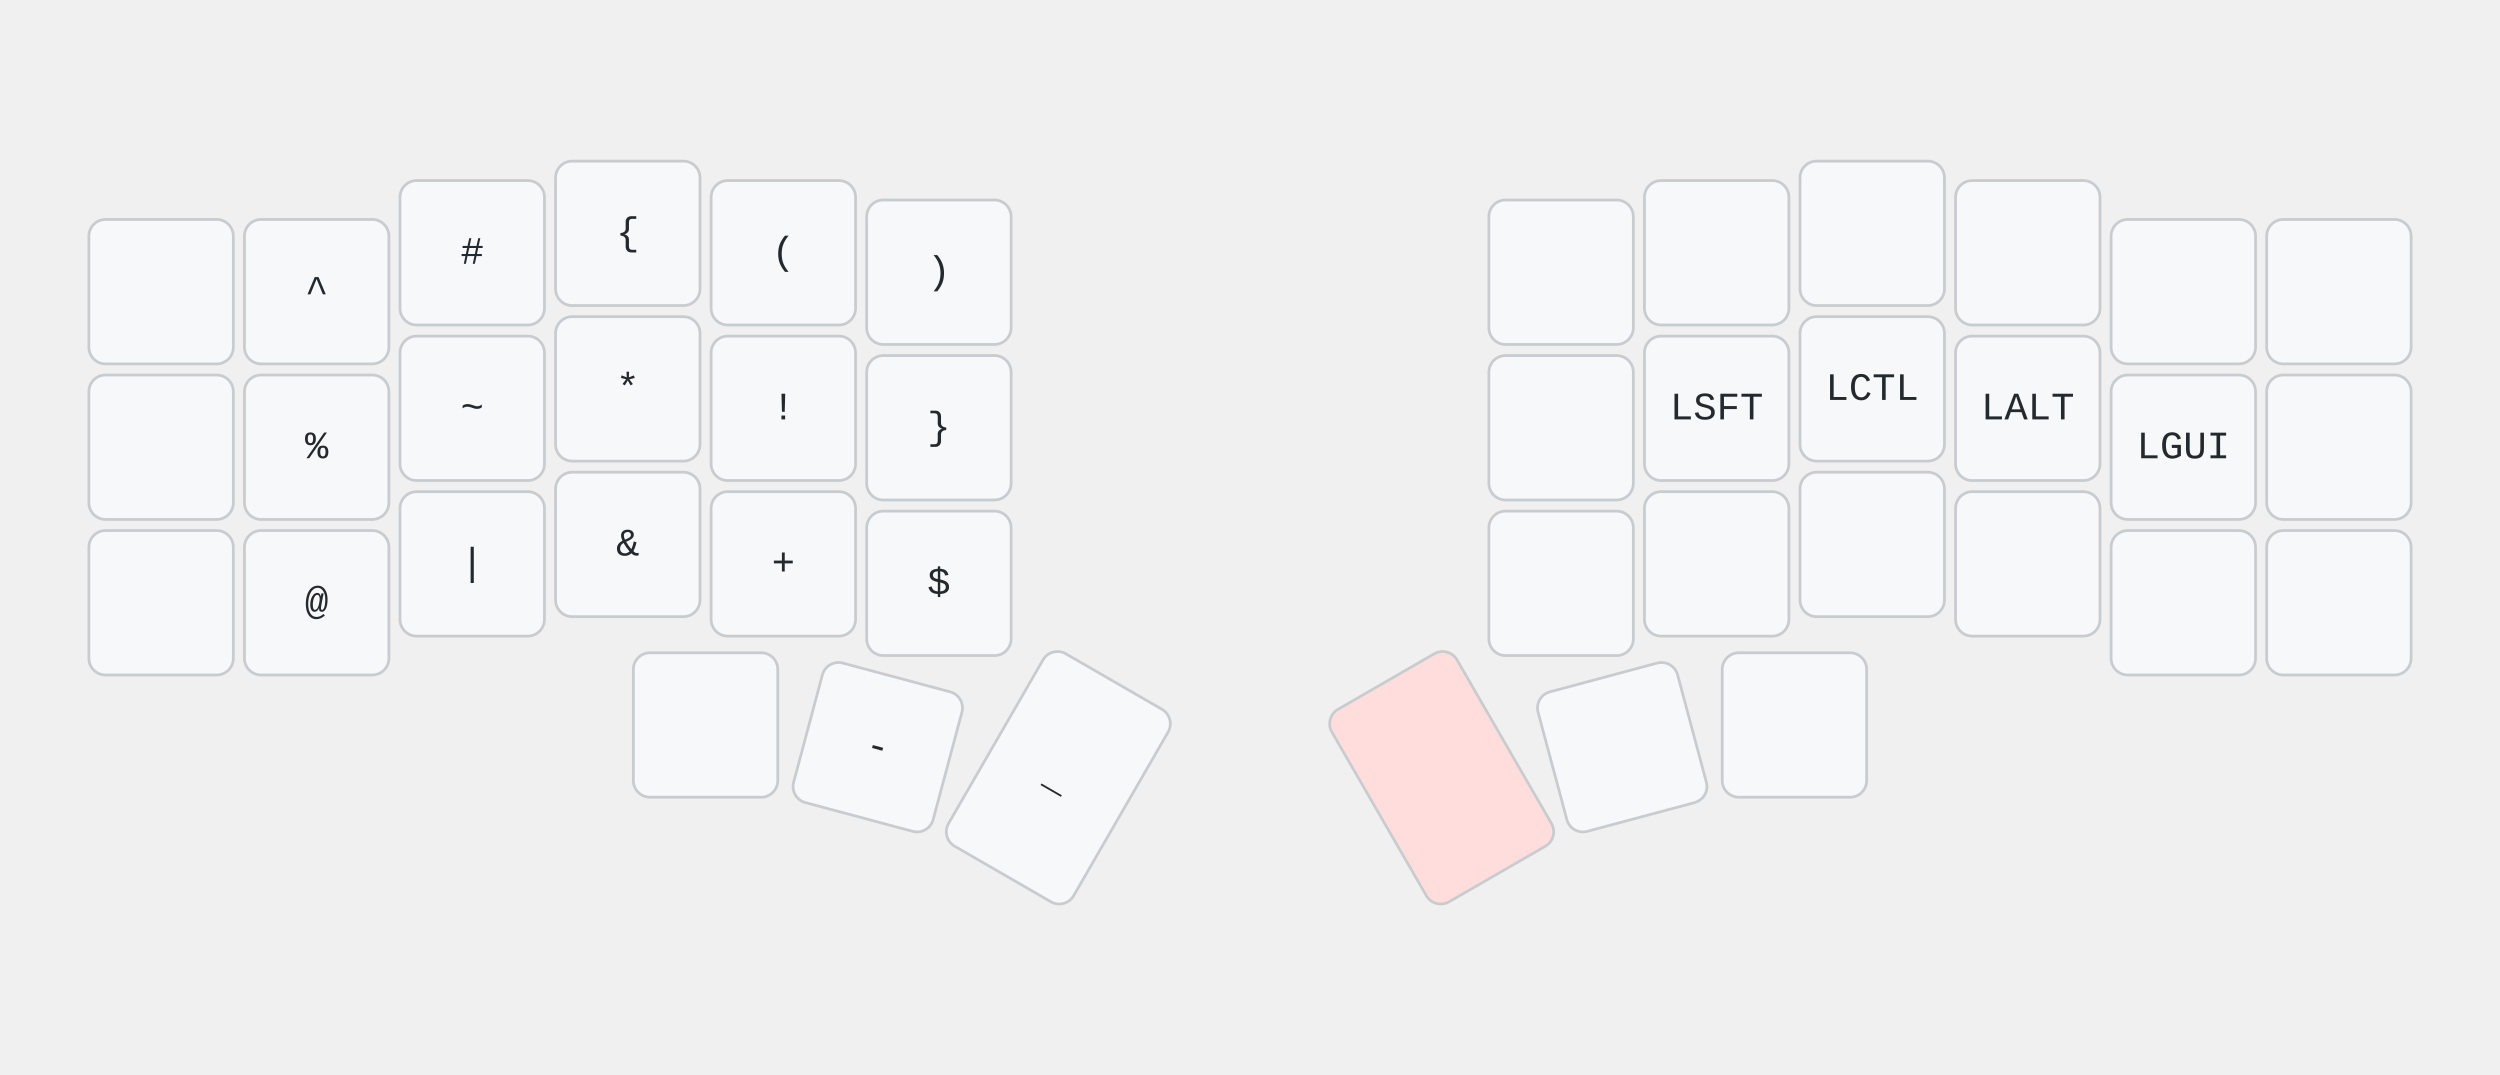
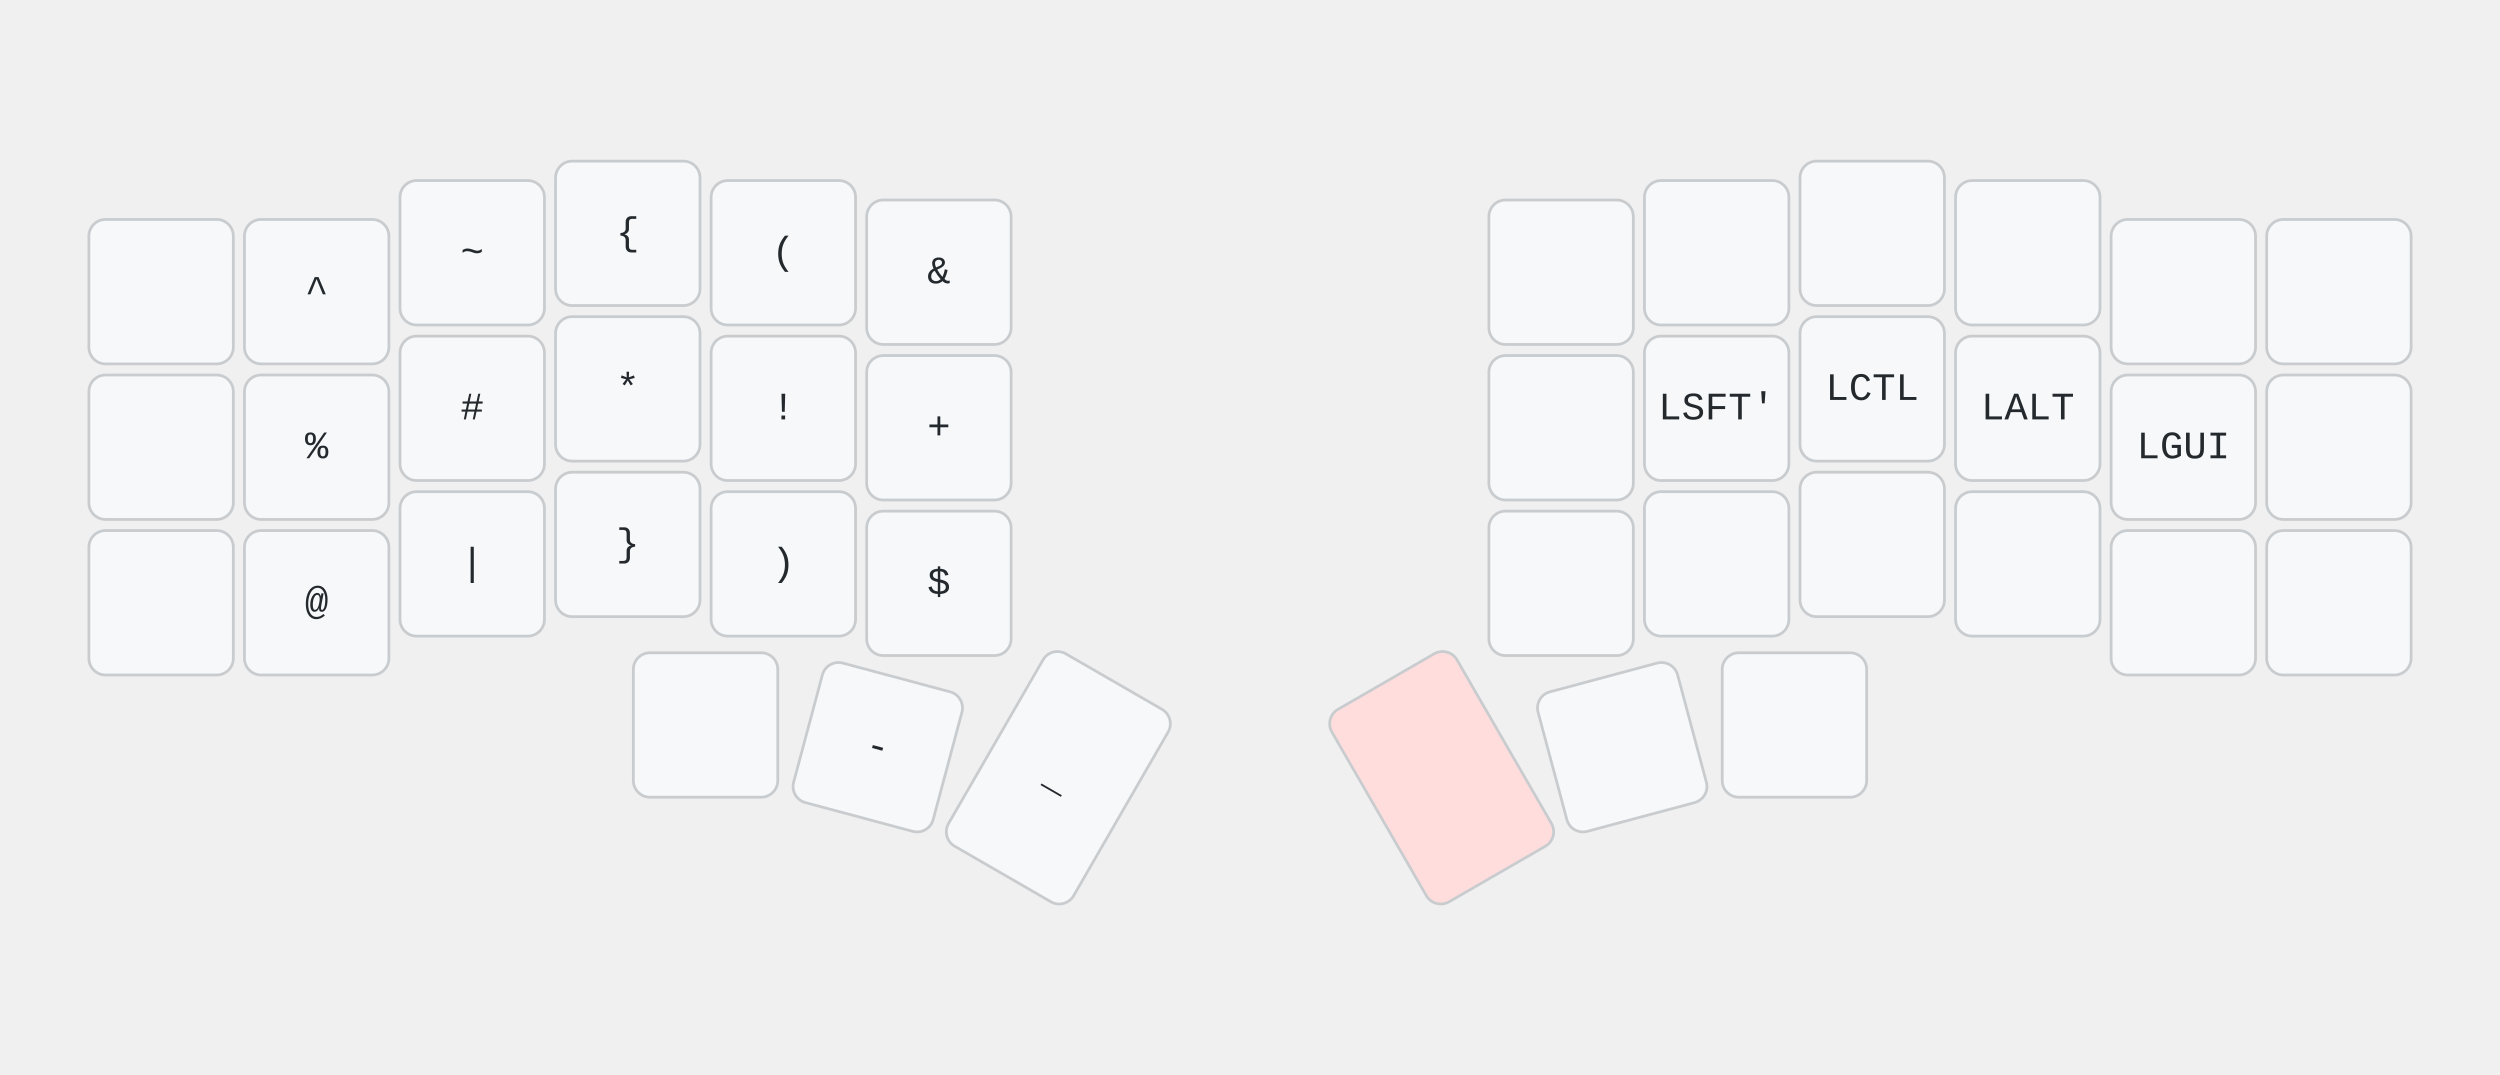
<svg xmlns="http://www.w3.org/2000/svg" width="900" height="387" viewBox="0 0 900 387" class="keymap">
  <style>/* inherit to force styles through use tags */
svg path {
    fill: inherit;
}

/* font and background color specifications */
svg.keymap {
    font-family: SFMono-Regular,Consolas,Liberation Mono,Menlo,monospace;
    font-size: 14px;
    font-kerning: normal;
    text-rendering: optimizeLegibility;
    fill: #24292e;
}

/* default key styling */
rect.key {
    fill: #f6f8fa;
}

rect.key, rect.combo {
    stroke: #c9cccf;
    stroke-width: 1;
}

/* default key side styling, only used is draw_key_sides is set */
rect.side {
    filter: brightness(90%);
}

/* color accent for combo boxes */
rect.combo, rect.combo-separate {
    fill: #cdf;
}

/* color accent for held keys */
rect.held, rect.combo.held {
    fill: #fdd;
}

/* color accent for ghost (optional) keys */
rect.ghost, rect.combo.ghost {
    stroke-dasharray: 4, 4;
    stroke-width: 2;
}

text {
    text-anchor: middle;
    dominant-baseline: middle;
}

/* styling for layer labels */
text.label {
    font-weight: bold;
    text-anchor: start;
    stroke: white;
    stroke-width: 4;
    paint-order: stroke;
}

/* styling for optional footer */
text.footer {
    text-anchor: end;
    dominant-baseline: auto;
    stroke: white;
    stroke-width: 4;
    paint-order: stroke;
}

/* styling for combo tap, and key non-tap label text */
text.combo, text.hold, text.shifted, text.left, text.right {
    font-size: 11px;
}

text.hold {
    text-anchor: middle;
    dominant-baseline: auto;
}

text.shifted {
    text-anchor: middle;
    dominant-baseline: hanging;
}

text.left {
    text-anchor: start;
}

text.right {
    text-anchor: end;
}

text.layer-activator {
    text-decoration: underline;
}

/* styling for hold/shifted label text in combo box */
text.combo.hold, text.combo.shifted, text.combo.left, text.combo.right {
    font-size: 8px;
}

/* lighter symbol for transparent keys */
text.trans {
    fill: #7b7e81;
}

/* styling for combo dendrons */
path.combo {
    stroke-width: 1;
    stroke: gray;
    fill: none;
}

/* Start Tabler Icons Cleanup */
/* cannot use height/width with glyphs */
.icon-tabler &gt; path {
    fill: inherit;
    stroke: inherit;
    stroke-width: 2;
}
/* hide tabler's default box */
.icon-tabler &gt; path[stroke="none"][fill="none"] {
    visibility: hidden;
}
/* End Tabler Icons Cleanup */
</style>
  <g transform="translate(30, 0)" class="layer-SYM">
    <g transform="translate(0, 56)">
      <g transform="translate(28, 49)" class="key keypos-0">
        <rect rx="6" ry="6" x="-26" y="-26" width="52" height="52" class="key" />
      </g>
      <g transform="translate(84, 49)" class="key keypos-1">
        <rect rx="6" ry="6" x="-26" y="-26" width="52" height="52" class="key" />
        <text x="0" y="0" class="key tap">^</text>
      </g>
      <g transform="translate(140, 35)" class="key keypos-2">
        <rect rx="6" ry="6" x="-26" y="-26" width="52" height="52" class="key" />
+         <text x="0" y="0" class="key tap">~</text>
+       </g>
+       <g transform="translate(196, 28)" class="key keypos-3">
+         <rect rx="6" ry="6" x="-26" y="-26" width="52" height="52" class="key" />
+         <text x="0" y="0" class="key tap">{</text>
+       </g>
+       <g transform="translate(252, 35)" class="key keypos-4">
+         <rect rx="6" ry="6" x="-26" y="-26" width="52" height="52" class="key" />
+         <text x="0" y="0" class="key tap">(</text>
+       </g>
+       <g transform="translate(308, 42)" class="key keypos-5">
+         <rect rx="6" ry="6" x="-26" y="-26" width="52" height="52" class="key" />
+         <text x="0" y="0" class="key tap">&amp;</text>
+       </g>
+       <g transform="translate(532, 42)" class="key keypos-6">
+         <rect rx="6" ry="6" x="-26" y="-26" width="52" height="52" class="key" />
+       </g>
+       <g transform="translate(588, 35)" class="key keypos-7">
+         <rect rx="6" ry="6" x="-26" y="-26" width="52" height="52" class="key" />
+       </g>
+       <g transform="translate(644, 28)" class="key keypos-8">
+         <rect rx="6" ry="6" x="-26" y="-26" width="52" height="52" class="key" />
+       </g>
+       <g transform="translate(700, 35)" class="key keypos-9">
+         <rect rx="6" ry="6" x="-26" y="-26" width="52" height="52" class="key" />
+       </g>
+       <g transform="translate(756, 49)" class="key keypos-10">
+         <rect rx="6" ry="6" x="-26" y="-26" width="52" height="52" class="key" />
+       </g>
+       <g transform="translate(812, 49)" class="key keypos-11">
+         <rect rx="6" ry="6" x="-26" y="-26" width="52" height="52" class="key" />
+       </g>
+       <g transform="translate(28, 105)" class="key keypos-12">
+         <rect rx="6" ry="6" x="-26" y="-26" width="52" height="52" class="key" />
+       </g>
+       <g transform="translate(84, 105)" class="key keypos-13">
+         <rect rx="6" ry="6" x="-26" y="-26" width="52" height="52" class="key" />
+         <text x="0" y="0" class="key tap">%</text>
+       </g>
+       <g transform="translate(140, 91)" class="key keypos-14">
+         <rect rx="6" ry="6" x="-26" y="-26" width="52" height="52" class="key" />
        <text x="0" y="0" class="key tap">#</text>
      </g>
-       <g transform="translate(196, 28)" class="key keypos-3">
-         <rect rx="6" ry="6" x="-26" y="-26" width="52" height="52" class="key" />
-         <text x="0" y="0" class="key tap">{</text>
-       </g>
-       <g transform="translate(252, 35)" class="key keypos-4">
-         <rect rx="6" ry="6" x="-26" y="-26" width="52" height="52" class="key" />
-         <text x="0" y="0" class="key tap">(</text>
-       </g>
-       <g transform="translate(308, 42)" class="key keypos-5">
+       <g transform="translate(196, 84)" class="key keypos-15">
+         <rect rx="6" ry="6" x="-26" y="-26" width="52" height="52" class="key" />
+         <text x="0" y="0" class="key tap">*</text>
+       </g>
+       <g transform="translate(252, 91)" class="key keypos-16">
+         <rect rx="6" ry="6" x="-26" y="-26" width="52" height="52" class="key" />
+         <text x="0" y="0" class="key tap">!</text>
+       </g>
+       <g transform="translate(308, 98)" class="key keypos-17">
+         <rect rx="6" ry="6" x="-26" y="-26" width="52" height="52" class="key" />
+         <text x="0" y="0" class="key tap">+</text>
+       </g>
+       <g transform="translate(532, 98)" class="key keypos-18">
+         <rect rx="6" ry="6" x="-26" y="-26" width="52" height="52" class="key" />
+       </g>
+       <g transform="translate(588, 91)" class="key keypos-19">
+         <rect rx="6" ry="6" x="-26" y="-26" width="52" height="52" class="key" />
+         <text x="0" y="0" class="key tap">LSFT'</text>
+       </g>
+       <g transform="translate(644, 84)" class="key keypos-20">
+         <rect rx="6" ry="6" x="-26" y="-26" width="52" height="52" class="key" />
+         <text x="0" y="0" class="key tap">LCTL</text>
+       </g>
+       <g transform="translate(700, 91)" class="key keypos-21">
+         <rect rx="6" ry="6" x="-26" y="-26" width="52" height="52" class="key" />
+         <text x="0" y="0" class="key tap">LALT</text>
+       </g>
+       <g transform="translate(756, 105)" class="key keypos-22">
+         <rect rx="6" ry="6" x="-26" y="-26" width="52" height="52" class="key" />
+         <text x="0" y="0" class="key tap">LGUI</text>
+       </g>
+       <g transform="translate(812, 105)" class="key keypos-23">
+         <rect rx="6" ry="6" x="-26" y="-26" width="52" height="52" class="key" />
+       </g>
+       <g transform="translate(28, 161)" class="key keypos-24">
+         <rect rx="6" ry="6" x="-26" y="-26" width="52" height="52" class="key" />
+       </g>
+       <g transform="translate(84, 161)" class="key keypos-25">
+         <rect rx="6" ry="6" x="-26" y="-26" width="52" height="52" class="key" />
+         <text x="0" y="0" class="key tap">@</text>
+       </g>
+       <g transform="translate(140, 147)" class="key keypos-26">
+         <rect rx="6" ry="6" x="-26" y="-26" width="52" height="52" class="key" />
+         <text x="0" y="0" class="key tap">|</text>
+       </g>
+       <g transform="translate(196, 140)" class="key keypos-27">
+         <rect rx="6" ry="6" x="-26" y="-26" width="52" height="52" class="key" />
+         <text x="0" y="0" class="key tap">}</text>
+       </g>
+       <g transform="translate(252, 147)" class="key keypos-28">
        <rect rx="6" ry="6" x="-26" y="-26" width="52" height="52" class="key" />
        <text x="0" y="0" class="key tap">)</text>
-       </g>
-       <g transform="translate(532, 42)" class="key keypos-6">
-         <rect rx="6" ry="6" x="-26" y="-26" width="52" height="52" class="key" />
-       </g>
-       <g transform="translate(588, 35)" class="key keypos-7">
-         <rect rx="6" ry="6" x="-26" y="-26" width="52" height="52" class="key" />
-       </g>
-       <g transform="translate(644, 28)" class="key keypos-8">
-         <rect rx="6" ry="6" x="-26" y="-26" width="52" height="52" class="key" />
-       </g>
-       <g transform="translate(700, 35)" class="key keypos-9">
-         <rect rx="6" ry="6" x="-26" y="-26" width="52" height="52" class="key" />
-       </g>
-       <g transform="translate(756, 49)" class="key keypos-10">
-         <rect rx="6" ry="6" x="-26" y="-26" width="52" height="52" class="key" />
-       </g>
-       <g transform="translate(812, 49)" class="key keypos-11">
-         <rect rx="6" ry="6" x="-26" y="-26" width="52" height="52" class="key" />
-       </g>
-       <g transform="translate(28, 105)" class="key keypos-12">
-         <rect rx="6" ry="6" x="-26" y="-26" width="52" height="52" class="key" />
-       </g>
-       <g transform="translate(84, 105)" class="key keypos-13">
-         <rect rx="6" ry="6" x="-26" y="-26" width="52" height="52" class="key" />
-         <text x="0" y="0" class="key tap">%</text>
-       </g>
-       <g transform="translate(140, 91)" class="key keypos-14">
-         <rect rx="6" ry="6" x="-26" y="-26" width="52" height="52" class="key" />
-         <text x="0" y="0" class="key tap">~</text>
-       </g>
-       <g transform="translate(196, 84)" class="key keypos-15">
-         <rect rx="6" ry="6" x="-26" y="-26" width="52" height="52" class="key" />
-         <text x="0" y="0" class="key tap">*</text>
-       </g>
-       <g transform="translate(252, 91)" class="key keypos-16">
-         <rect rx="6" ry="6" x="-26" y="-26" width="52" height="52" class="key" />
-         <text x="0" y="0" class="key tap">!</text>
-       </g>
-       <g transform="translate(308, 98)" class="key keypos-17">
-         <rect rx="6" ry="6" x="-26" y="-26" width="52" height="52" class="key" />
-         <text x="0" y="0" class="key tap">}</text>
-       </g>
-       <g transform="translate(532, 98)" class="key keypos-18">
-         <rect rx="6" ry="6" x="-26" y="-26" width="52" height="52" class="key" />
-       </g>
-       <g transform="translate(588, 91)" class="key keypos-19">
-         <rect rx="6" ry="6" x="-26" y="-26" width="52" height="52" class="key" />
-         <text x="0" y="0" class="key tap">LSFT</text>
-       </g>
-       <g transform="translate(644, 84)" class="key keypos-20">
-         <rect rx="6" ry="6" x="-26" y="-26" width="52" height="52" class="key" />
-         <text x="0" y="0" class="key tap">LCTL</text>
-       </g>
-       <g transform="translate(700, 91)" class="key keypos-21">
-         <rect rx="6" ry="6" x="-26" y="-26" width="52" height="52" class="key" />
-         <text x="0" y="0" class="key tap">LALT</text>
-       </g>
-       <g transform="translate(756, 105)" class="key keypos-22">
-         <rect rx="6" ry="6" x="-26" y="-26" width="52" height="52" class="key" />
-         <text x="0" y="0" class="key tap">LGUI</text>
-       </g>
-       <g transform="translate(812, 105)" class="key keypos-23">
-         <rect rx="6" ry="6" x="-26" y="-26" width="52" height="52" class="key" />
-       </g>
-       <g transform="translate(28, 161)" class="key keypos-24">
-         <rect rx="6" ry="6" x="-26" y="-26" width="52" height="52" class="key" />
-       </g>
-       <g transform="translate(84, 161)" class="key keypos-25">
-         <rect rx="6" ry="6" x="-26" y="-26" width="52" height="52" class="key" />
-         <text x="0" y="0" class="key tap">@</text>
-       </g>
-       <g transform="translate(140, 147)" class="key keypos-26">
-         <rect rx="6" ry="6" x="-26" y="-26" width="52" height="52" class="key" />
-         <text x="0" y="0" class="key tap">|</text>
-       </g>
-       <g transform="translate(196, 140)" class="key keypos-27">
-         <rect rx="6" ry="6" x="-26" y="-26" width="52" height="52" class="key" />
-         <text x="0" y="0" class="key tap">&amp;</text>
-       </g>
-       <g transform="translate(252, 147)" class="key keypos-28">
-         <rect rx="6" ry="6" x="-26" y="-26" width="52" height="52" class="key" />
-         <text x="0" y="0" class="key tap">+</text>
      </g>
      <g transform="translate(308, 154)" class="key keypos-29">
        <rect rx="6" ry="6" x="-26" y="-26" width="52" height="52" class="key" />
        <text x="0" y="0" class="key tap">$</text>
      </g>
      <g transform="translate(532, 154)" class="key keypos-30">
        <rect rx="6" ry="6" x="-26" y="-26" width="52" height="52" class="key" />
      </g>
      <g transform="translate(588, 147)" class="key keypos-31">
        <rect rx="6" ry="6" x="-26" y="-26" width="52" height="52" class="key" />
      </g>
      <g transform="translate(644, 140)" class="key keypos-32">
        <rect rx="6" ry="6" x="-26" y="-26" width="52" height="52" class="key" />
      </g>
      <g transform="translate(700, 147)" class="key keypos-33">
        <rect rx="6" ry="6" x="-26" y="-26" width="52" height="52" class="key" />
      </g>
      <g transform="translate(756, 161)" class="key keypos-34">
        <rect rx="6" ry="6" x="-26" y="-26" width="52" height="52" class="key" />
      </g>
      <g transform="translate(812, 161)" class="key keypos-35">
        <rect rx="6" ry="6" x="-26" y="-26" width="52" height="52" class="key" />
      </g>
      <g transform="translate(224, 205)" class="key keypos-36">
        <rect rx="6" ry="6" x="-26" y="-26" width="52" height="52" class="key" />
      </g>
      <g transform="translate(286, 213) rotate(15.0)" class="key keypos-37">
        <rect rx="6" ry="6" x="-26" y="-26" width="52" height="52" class="key" />
        <text x="0" y="0" class="key tap">-</text>
      </g>
      <g transform="translate(351, 224) rotate(30.0)" class="key keypos-38">
        <rect rx="6" ry="6" x="-26" y="-40" width="52" height="80" class="key" />
        <text x="0" y="0" class="key tap">_</text>
      </g>
      <g transform="translate(489, 224) rotate(-30.0)" class="key held keypos-39">
        <rect rx="6" ry="6" x="-26" y="-40" width="52" height="80" class="key held" />
      </g>
      <g transform="translate(554, 213) rotate(-15.0)" class="key keypos-40">
        <rect rx="6" ry="6" x="-26" y="-26" width="52" height="52" class="key" />
      </g>
      <g transform="translate(616, 205)" class="key keypos-41">
        <rect rx="6" ry="6" x="-26" y="-26" width="52" height="52" class="key" />
      </g>
    </g>
  </g>
</svg>
